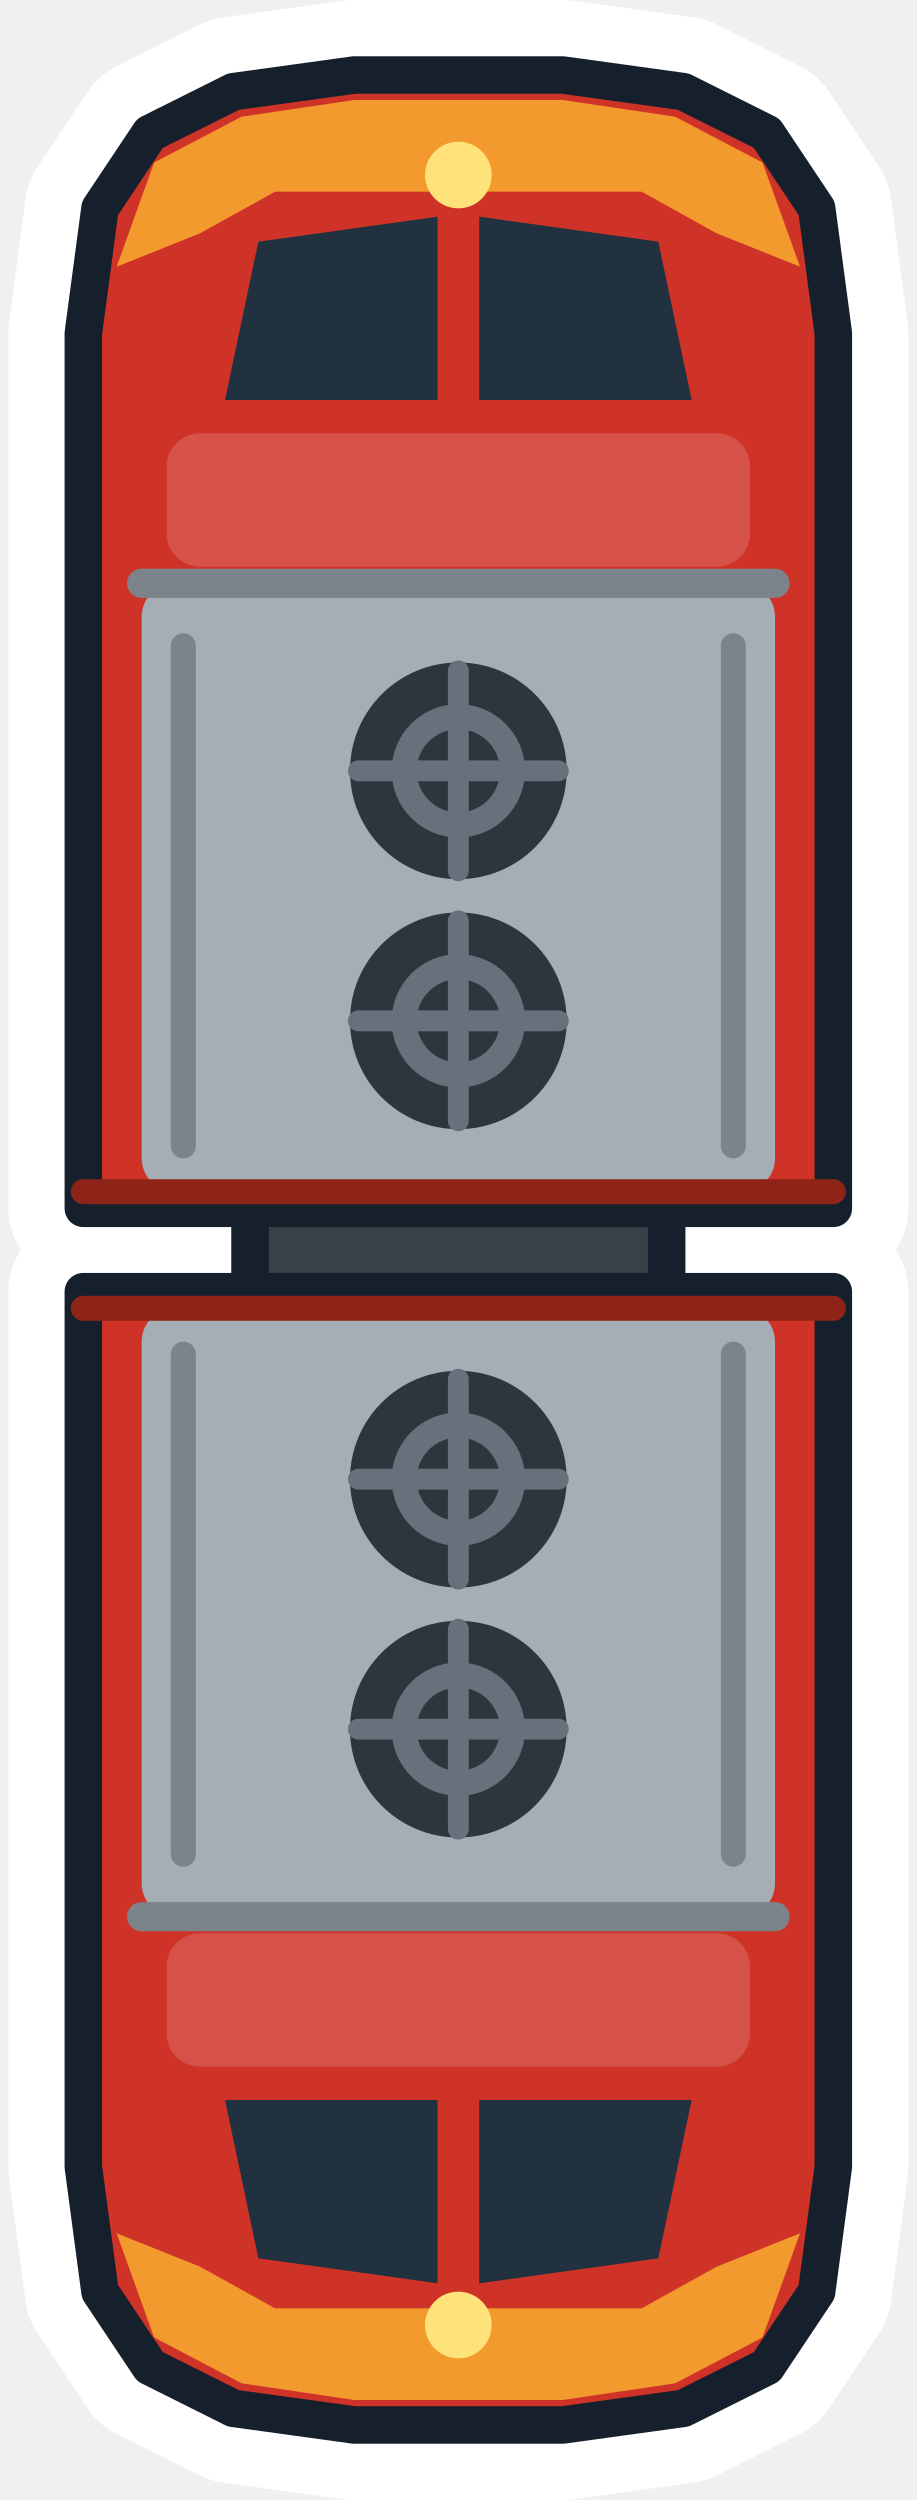
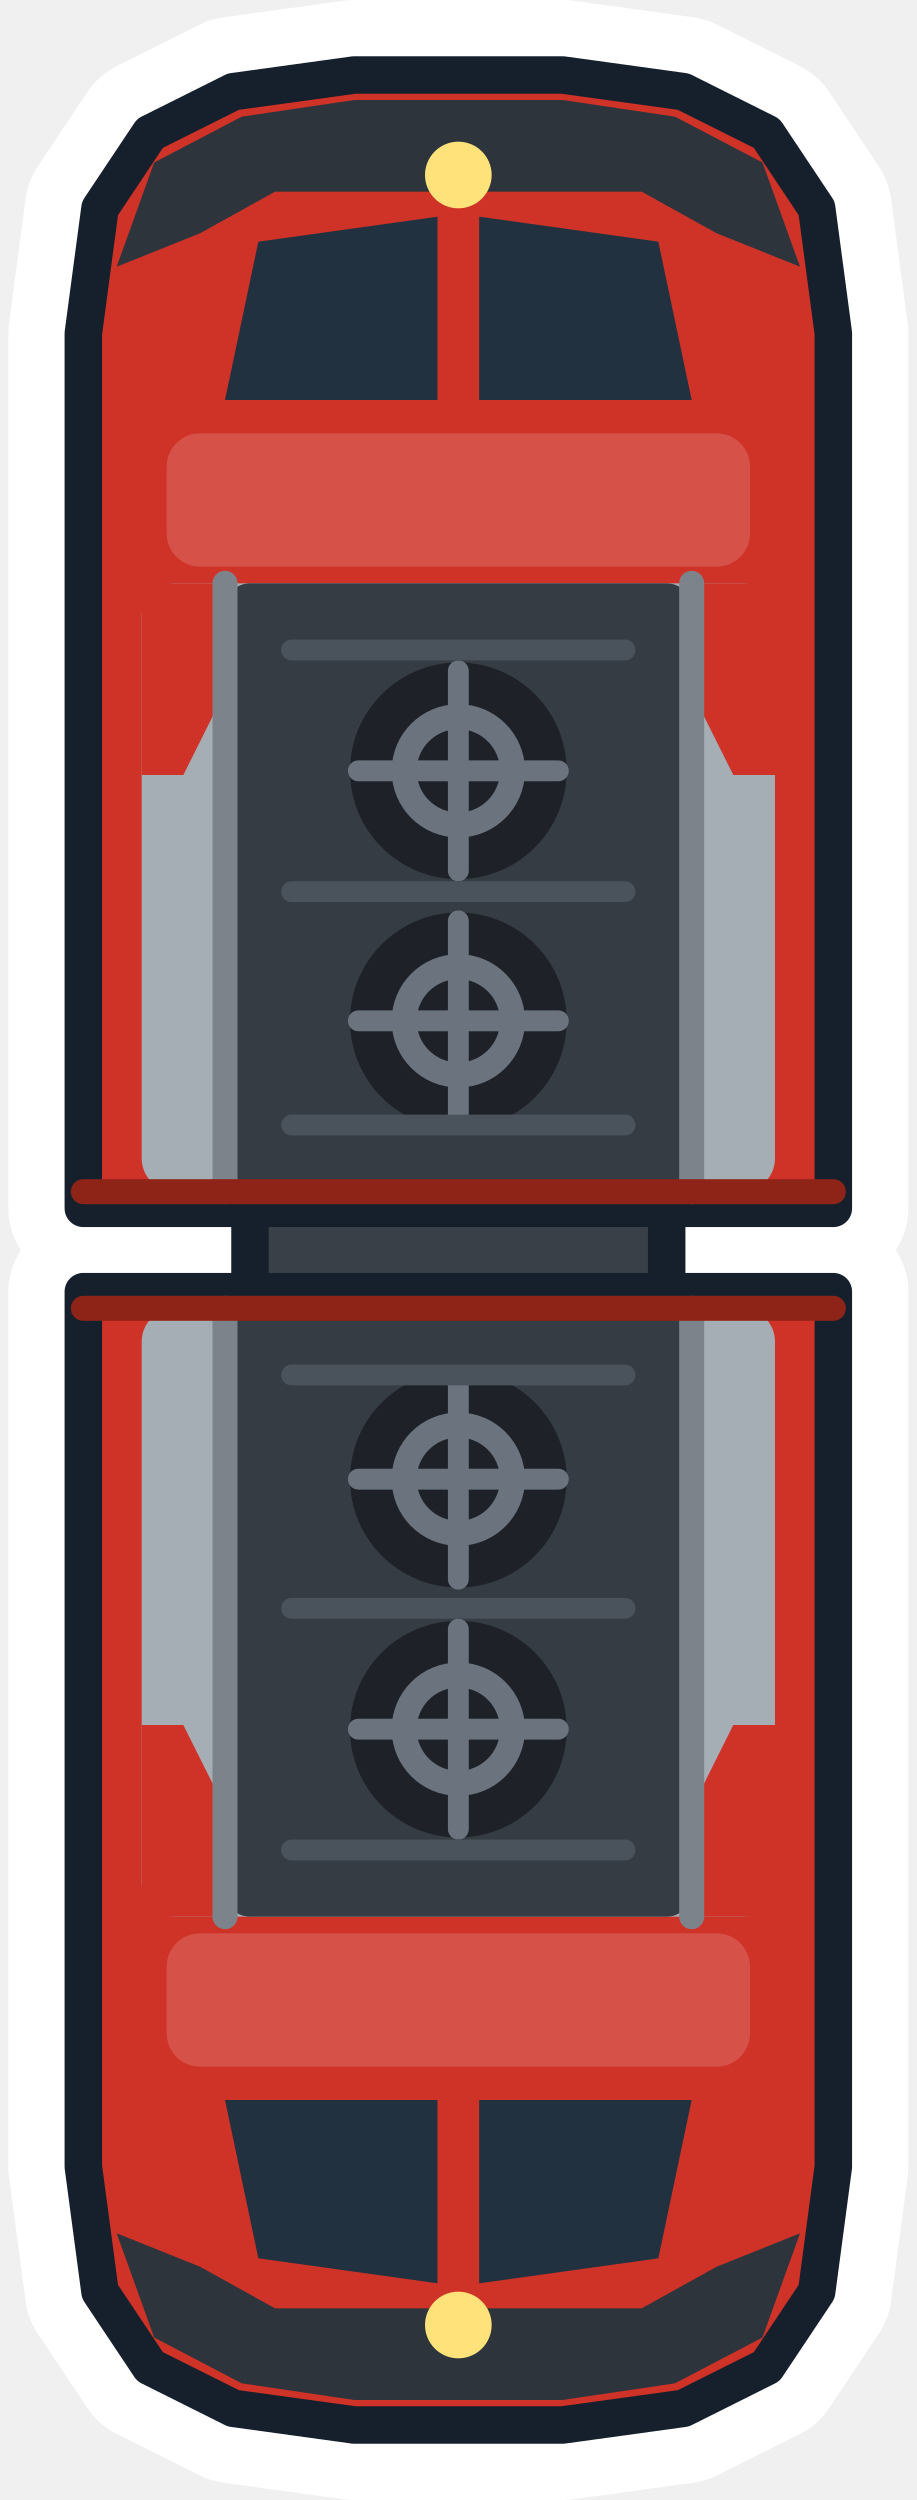
<svg xmlns="http://www.w3.org/2000/svg" viewBox="0 0 22 60" width="220" height="600">
  <path d="M2 29 L2 8 L2.4 5 L3.6 3.2 L5.6 2.2 L8.5 1.8 L13.5 1.8 L16.4 2.2 L18.4 3.2 L19.6 5 L20 8 L20 29 Z" fill="#FFFFFF" stroke="#FFFFFF" stroke-width="3.6" stroke-linejoin="round" stroke-linecap="round" />
  <path d="M2 31 L2 52 L2.4 55 L3.6 56.8 L5.6 57.8 L8.5 58.2 L13.5 58.2 L16.4 57.8 L18.4 56.8 L19.6 55 L20 52 L20 31 Z" fill="#FFFFFF" stroke="#FFFFFF" stroke-width="3.6" stroke-linejoin="round" stroke-linecap="round" />
  <path d="M6 28 H16 V32 H6 Z" fill="#3A4048" stroke="#16202C" stroke-width="0.9" stroke-linejoin="round" stroke-linecap="round" />
  <path d="M2 29 L2 8 L2.4 5 L3.6 3.2 L5.6 2.2 L8.5 1.8 L13.5 1.8 L16.4 2.2 L18.4 3.2 L19.6 5 L20 8 L20 29 Z" fill="#CF3328" stroke="#16202C" stroke-width="0.9" stroke-linejoin="round" stroke-linecap="round" />
-   <path d="M2.8 6.4 L3.7 3.9 L5.8 2.8 L8.5 2.4 L13.5 2.4 L16.2 2.8 L18.3 3.9 L19.2 6.4 L17.2 5.6 L15.4 4.6 L6.6 4.6 L4.8 5.6 Z" fill="#F29A2E" />
+   <path d="M2.8 6.4 L3.7 3.9 L5.8 2.8 L8.5 2.4 L13.5 2.4 L16.2 2.8 L18.3 3.9 L19.2 6.4 L17.2 5.6 L15.4 4.6 L6.6 4.6 L4.8 5.6 Z" fill="#2E343C" />
  <path d="M5.4 9.6 L6.2 5.8 L10.5 5.2 L10.5 9.6 Z" fill="#22313F" />
  <path d="M11.5 9.6 L11.5 5.2 L15.8 5.8 L16.6 9.6 Z" fill="#22313F" />
  <path d="M10.2 4.2 A0.8 0.8 0 1 0 11.8 4.2 A0.8 0.8 0 1 0 10.2 4.2 Z" fill="#FFE27A" />
  <path d="M4.8 10.4 H17.2 A0.8 0.8 0 0 1 18 11.2 V12.8 A0.8 0.8 0 0 1 17.2 13.6 H4.8 A0.8 0.8 0 0 1 4 12.8 V11.2 A0.8 0.8 0 0 1 4.8 10.4 Z" fill="#D65248" />
  <path d="M4.2 14 H17.8 A0.8 0.8 0 0 1 18.6 14.8 V27.8 A0.8 0.8 0 0 1 17.8 28.6 H4.2 A0.8 0.8 0 0 1 3.4 27.8 V14.8 A0.8 0.8 0 0 1 4.2 14 Z" fill="#A5ADB5" />
-   <path d="M3.4 14 L18.6 14" fill="none" stroke="#7C838B" stroke-width="0.7" stroke-linejoin="round" stroke-linecap="round" />
-   <path d="M4.4 15.5 L4.4 27.5" fill="none" stroke="#7C838B" stroke-width="0.6" stroke-linejoin="round" stroke-linecap="round" />
-   <path d="M17.6 15.5 L17.6 27.5" fill="none" stroke="#7C838B" stroke-width="0.6" stroke-linejoin="round" stroke-linecap="round" />
-   <path d="M8.4 18.5 A2.6 2.6 0 1 0 13.6 18.5 A2.6 2.6 0 1 0 8.4 18.5 Z" fill="#2F353D" />
-   <path d="M9.7 18.5 A1.3 1.3 0 1 0 12.3 18.5 A1.3 1.3 0 1 0 9.7 18.5 Z" fill="none" stroke="#68717B" stroke-width="0.6" stroke-linejoin="round" stroke-linecap="round" />
-   <path d="M8.6 18.5 L13.4 18.5" fill="none" stroke="#68717B" stroke-width="0.5" stroke-linejoin="round" stroke-linecap="round" />
-   <path d="M11 16.1 L11 20.9" fill="none" stroke="#68717B" stroke-width="0.5" stroke-linejoin="round" stroke-linecap="round" />
-   <path d="M8.4 24.5 A2.6 2.6 0 1 0 13.6 24.5 A2.6 2.6 0 1 0 8.4 24.5 Z" fill="#2F353D" />
-   <path d="M9.7 24.5 A1.3 1.3 0 1 0 12.3 24.5 A1.3 1.3 0 1 0 9.7 24.5 Z" fill="none" stroke="#68717B" stroke-width="0.6" stroke-linejoin="round" stroke-linecap="round" />
-   <path d="M8.6 24.5 L13.4 24.5" fill="none" stroke="#68717B" stroke-width="0.5" stroke-linejoin="round" stroke-linecap="round" />
-   <path d="M11 22.1 L11 26.9" fill="none" stroke="#68717B" stroke-width="0.5" stroke-linejoin="round" stroke-linecap="round" />
+   <path d="M3.4 14 L5.4 14 L5.4 16.6 L4.4 18.6 L3.4 18.6 Z" fill="#CF3328" />
+   <path d="M18.6 14 L16.6 14 L16.6 16.6 L17.6 18.6 L18.6 18.6 Z" fill="#CF3328" />
+   <path d="M6 14 H16 A0.6 0.6 0 0 1 16.6 14.6 V28 A0.6 0.6 0 0 1 16 28.6 H6 A0.6 0.6 0 0 1 5.4 28 V14.6 A0.6 0.6 0 0 1 6 14 Z" fill="#363C44" />
+   <path d="M5.4 14 L5.4 28.6" fill="none" stroke="#7C838B" stroke-width="0.6" stroke-linejoin="round" stroke-linecap="round" />
+   <path d="M16.6 14 L16.6 28.6" fill="none" stroke="#7C838B" stroke-width="0.6" stroke-linejoin="round" stroke-linecap="round" />
+   <path d="M8.4 18.5 A2.6 2.6 0 1 0 13.6 18.5 A2.6 2.6 0 1 0 8.4 18.5 Z" fill="#1E2228" />
+   <path d="M9.7 18.5 A1.3 1.3 0 1 0 12.3 18.5 A1.3 1.3 0 1 0 9.7 18.5 Z" fill="none" stroke="#6B747E" stroke-width="0.6" stroke-linejoin="round" stroke-linecap="round" />
+   <path d="M8.6 18.5 L13.4 18.5" fill="none" stroke="#6B747E" stroke-width="0.5" stroke-linejoin="round" stroke-linecap="round" />
+   <path d="M11 16.1 L11 20.9" fill="none" stroke="#6B747E" stroke-width="0.5" stroke-linejoin="round" stroke-linecap="round" />
+   <path d="M8.4 24.5 A2.6 2.6 0 1 0 13.6 24.5 A2.6 2.6 0 1 0 8.4 24.5 Z" fill="#1E2228" />
+   <path d="M9.7 24.5 A1.3 1.3 0 1 0 12.3 24.5 A1.3 1.3 0 1 0 9.7 24.5 Z" fill="none" stroke="#6B747E" stroke-width="0.6" stroke-linejoin="round" stroke-linecap="round" />
+   <path d="M8.6 24.5 L13.4 24.5" fill="none" stroke="#6B747E" stroke-width="0.5" stroke-linejoin="round" stroke-linecap="round" />
+   <path d="M11 22.1 L11 26.9" fill="none" stroke="#6B747E" stroke-width="0.5" stroke-linejoin="round" stroke-linecap="round" />
+   <path d="M7 15.6 L15 15.6" fill="none" stroke="#4A525B" stroke-width="0.5" stroke-linejoin="round" stroke-linecap="round" />
+   <path d="M7 21.4 L15 21.4" fill="none" stroke="#4A525B" stroke-width="0.5" stroke-linejoin="round" stroke-linecap="round" />
+   <path d="M7 27 L15 27" fill="none" stroke="#4A525B" stroke-width="0.5" stroke-linejoin="round" stroke-linecap="round" />
  <path d="M2 28.6 L20 28.6" fill="none" stroke="#8E2418" stroke-width="0.6" stroke-linejoin="round" stroke-linecap="round" />
  <path d="M2 31 L2 52 L2.4 55 L3.6 56.8 L5.6 57.8 L8.5 58.2 L13.5 58.2 L16.4 57.8 L18.4 56.8 L19.6 55 L20 52 L20 31 Z" fill="#CF3328" stroke="#16202C" stroke-width="0.9" stroke-linejoin="round" stroke-linecap="round" />
-   <path d="M2.8 53.6 L3.7 56.1 L5.8 57.2 L8.5 57.6 L13.5 57.6 L16.2 57.2 L18.3 56.1 L19.2 53.6 L17.2 54.4 L15.4 55.4 L6.6 55.4 L4.8 54.4 Z" fill="#F29A2E" />
+   <path d="M2.8 53.6 L3.7 56.1 L5.8 57.2 L8.5 57.6 L13.5 57.6 L16.2 57.2 L18.3 56.1 L19.2 53.6 L17.2 54.4 L15.4 55.4 L6.6 55.4 L4.8 54.4 Z" fill="#2E343C" />
  <path d="M5.4 50.4 L6.2 54.2 L10.5 54.8 L10.5 50.4 Z" fill="#22313F" />
  <path d="M11.5 50.4 L11.5 54.8 L15.8 54.2 L16.6 50.4 Z" fill="#22313F" />
  <path d="M10.2 55.8 A0.8 0.8 0 1 0 11.8 55.8 A0.8 0.8 0 1 0 10.2 55.8 Z" fill="#FFE27A" />
  <path d="M4.8 46.4 H17.2 A0.8 0.8 0 0 1 18 47.2 V48.8 A0.8 0.8 0 0 1 17.2 49.6 H4.8 A0.8 0.8 0 0 1 4 48.8 V47.2 A0.8 0.8 0 0 1 4.8 46.4 Z" fill="#D65248" />
  <path d="M4.2 31.4 H17.8 A0.8 0.8 0 0 1 18.6 32.2 V45.2 A0.8 0.8 0 0 1 17.8 46 H4.2 A0.8 0.8 0 0 1 3.4 45.2 V32.2 A0.8 0.8 0 0 1 4.2 31.4 Z" fill="#A5ADB5" />
-   <path d="M3.4 46 L18.6 46" fill="none" stroke="#7C838B" stroke-width="0.7" stroke-linejoin="round" stroke-linecap="round" />
-   <path d="M4.4 44.5 L4.4 32.5" fill="none" stroke="#7C838B" stroke-width="0.6" stroke-linejoin="round" stroke-linecap="round" />
-   <path d="M17.6 44.5 L17.6 32.5" fill="none" stroke="#7C838B" stroke-width="0.6" stroke-linejoin="round" stroke-linecap="round" />
-   <path d="M8.4 41.5 A2.6 2.6 0 1 0 13.6 41.5 A2.6 2.6 0 1 0 8.4 41.5 Z" fill="#2F353D" />
-   <path d="M9.7 41.5 A1.3 1.3 0 1 0 12.3 41.5 A1.3 1.3 0 1 0 9.7 41.5 Z" fill="none" stroke="#68717B" stroke-width="0.6" stroke-linejoin="round" stroke-linecap="round" />
-   <path d="M8.6 41.5 L13.4 41.5" fill="none" stroke="#68717B" stroke-width="0.5" stroke-linejoin="round" stroke-linecap="round" />
-   <path d="M11 43.9 L11 39.1" fill="none" stroke="#68717B" stroke-width="0.5" stroke-linejoin="round" stroke-linecap="round" />
-   <path d="M8.4 35.5 A2.6 2.6 0 1 0 13.6 35.5 A2.6 2.6 0 1 0 8.4 35.5 Z" fill="#2F353D" />
-   <path d="M9.7 35.5 A1.3 1.3 0 1 0 12.3 35.5 A1.3 1.3 0 1 0 9.7 35.5 Z" fill="none" stroke="#68717B" stroke-width="0.6" stroke-linejoin="round" stroke-linecap="round" />
-   <path d="M8.6 35.5 L13.4 35.5" fill="none" stroke="#68717B" stroke-width="0.5" stroke-linejoin="round" stroke-linecap="round" />
-   <path d="M11 37.9 L11 33.1" fill="none" stroke="#68717B" stroke-width="0.5" stroke-linejoin="round" stroke-linecap="round" />
+   <path d="M3.4 46 L5.4 46 L5.4 43.4 L4.4 41.4 L3.4 41.4 Z" fill="#CF3328" />
+   <path d="M18.6 46 L16.6 46 L16.6 43.4 L17.6 41.4 L18.6 41.4 Z" fill="#CF3328" />
+   <path d="M6 31.4 H16 A0.6 0.6 0 0 1 16.6 32 V45.4 A0.6 0.6 0 0 1 16 46 H6 A0.6 0.6 0 0 1 5.4 45.4 V32 A0.6 0.6 0 0 1 6 31.4 Z" fill="#363C44" />
+   <path d="M5.4 46 L5.4 31.4" fill="none" stroke="#7C838B" stroke-width="0.6" stroke-linejoin="round" stroke-linecap="round" />
+   <path d="M16.6 46 L16.6 31.4" fill="none" stroke="#7C838B" stroke-width="0.6" stroke-linejoin="round" stroke-linecap="round" />
+   <path d="M8.4 41.5 A2.6 2.6 0 1 0 13.6 41.5 A2.6 2.6 0 1 0 8.4 41.5 Z" fill="#1E2228" />
+   <path d="M9.7 41.5 A1.3 1.3 0 1 0 12.3 41.5 A1.3 1.3 0 1 0 9.7 41.5 Z" fill="none" stroke="#6B747E" stroke-width="0.6" stroke-linejoin="round" stroke-linecap="round" />
+   <path d="M8.6 41.5 L13.4 41.5" fill="none" stroke="#6B747E" stroke-width="0.5" stroke-linejoin="round" stroke-linecap="round" />
+   <path d="M11 43.9 L11 39.1" fill="none" stroke="#6B747E" stroke-width="0.5" stroke-linejoin="round" stroke-linecap="round" />
+   <path d="M8.4 35.5 A2.6 2.6 0 1 0 13.6 35.5 A2.6 2.6 0 1 0 8.4 35.5 Z" fill="#1E2228" />
+   <path d="M9.7 35.5 A1.3 1.3 0 1 0 12.3 35.5 A1.3 1.3 0 1 0 9.7 35.5 Z" fill="none" stroke="#6B747E" stroke-width="0.6" stroke-linejoin="round" stroke-linecap="round" />
+   <path d="M8.6 35.5 L13.4 35.5" fill="none" stroke="#6B747E" stroke-width="0.5" stroke-linejoin="round" stroke-linecap="round" />
+   <path d="M11 37.9 L11 33.1" fill="none" stroke="#6B747E" stroke-width="0.5" stroke-linejoin="round" stroke-linecap="round" />
+   <path d="M7 44.4 L15 44.4" fill="none" stroke="#4A525B" stroke-width="0.5" stroke-linejoin="round" stroke-linecap="round" />
+   <path d="M7 38.6 L15 38.6" fill="none" stroke="#4A525B" stroke-width="0.5" stroke-linejoin="round" stroke-linecap="round" />
+   <path d="M7 33 L15 33" fill="none" stroke="#4A525B" stroke-width="0.5" stroke-linejoin="round" stroke-linecap="round" />
  <path d="M2 31.4 L20 31.4" fill="none" stroke="#8E2418" stroke-width="0.6" stroke-linejoin="round" stroke-linecap="round" />
</svg>
